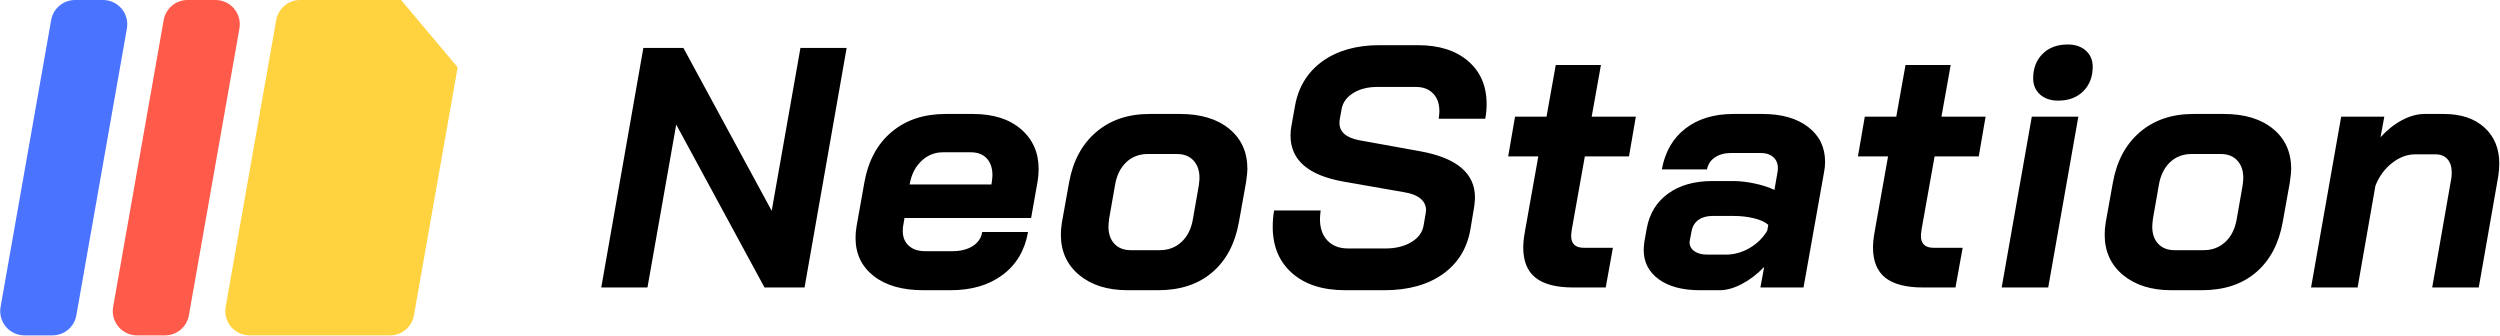
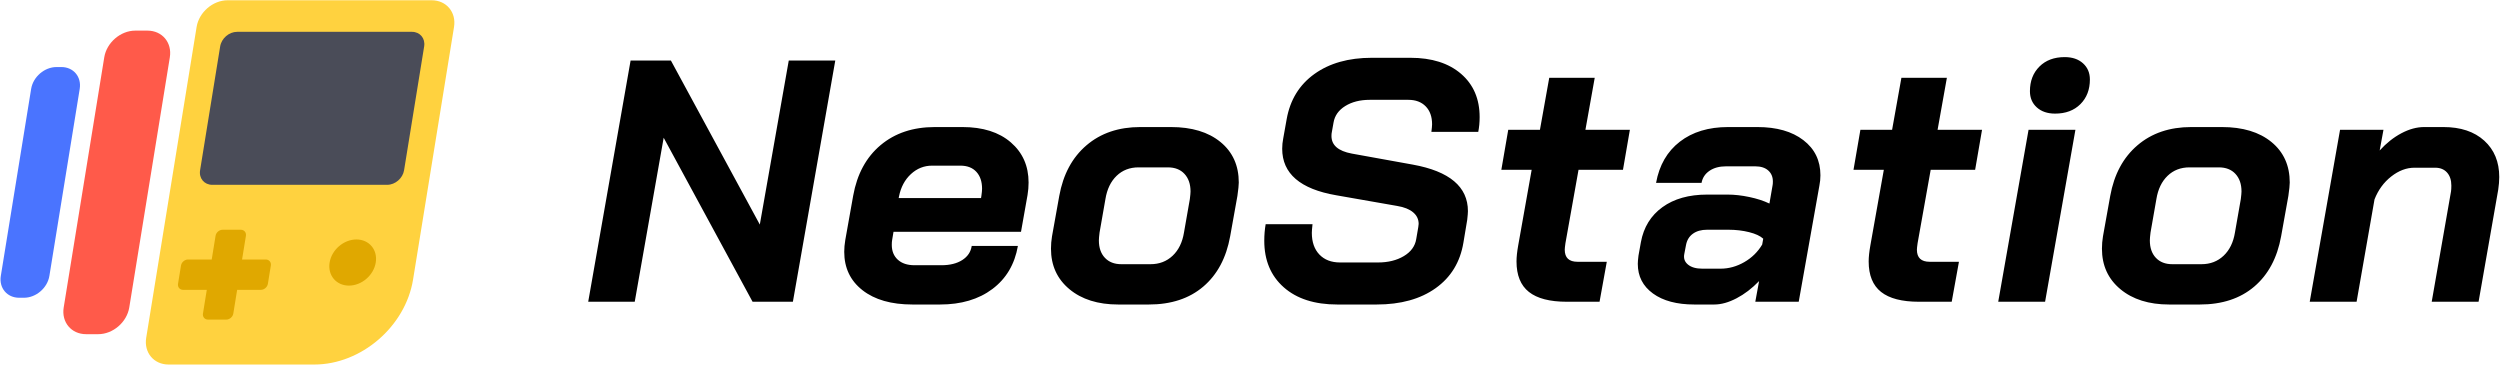
- <svg xmlns="http://www.w3.org/2000/svg" viewBox="147.5 207.0 730.5 98.0">
-   <g id="icon">
-     <path fill="#4A74FF" d="M154.66 305A7.09 7.09 0 0 1 147.67 296.68L162.45 212.86A7.09 7.09 0 0 1 169.43 207L177.6 207A7.09 7.09 0 0 1 184.58 215.32L169.81 299.14A7.09 7.09 0 0 1 162.82 305Z" />
-     <path fill="#FF5A4A" d="M187.54 305A7.09 7.09 0 0 1 180.56 296.68L195.33 212.86A7.09 7.09 0 0 1 202.32 207L210.48 207A7.09 7.09 0 0 1 217.46 215.32L202.69 299.14A7.09 7.09 0 0 1 195.7 305Z" />
-     <path fill="#FFD23F" d="M220.42 305A7.09 7.09 0 0 1 213.44 296.68L228.21 212.86A7.09 7.09 0 0 1 235.2 207L264.71 207L281.22 226.68L268.45 299.14A7.09 7.09 0 0 1 261.47 305Z" />
+ <svg xmlns="http://www.w3.org/2000/svg" viewBox="134.0 200.8 761.8 111.3">
+   <g id="icon" transform="matrix(0.37 0 -0.06 0.37 147.87 200.88)">
+     <path fill="#4A74FF" d="M18 55H22A18 18 0 0 1 40 73V227A18 18 0 0 1 22 245H18A18 18 0 0 1 0 227V73A18 18 0 0 1 18 55Z" />
+     <path fill="#FF5A4A" d="M78 25H88A22 22 0 0 1 110 47V253A22 22 0 0 1 88 275H78A22 22 0 0 1 56 253V47A22 22 0 0 1 78 25Z" />
+     <path fill="#FFD23F" d="M150 0H318A22 22 0 0 1 340 22V230A70 70 0 0 1 270 300H150A22 22 0 0 1 128 278V22A22 22 0 0 1 150 0Z" />
+     <path fill="#4A4C58" d="M162 26H306A12 12 0 0 1 318 38V140A12 12 0 0 1 306 152H162A12 12 0 0 1 150 140V38A12 12 0 0 1 162 26Z" />
+     <path fill="#E0A800" d="M171.5 194A5 5 0 0 1 176.5 189H191.5A5 5 0 0 1 196.5 194V213.5H216A5 5 0 0 1 221 218.5V233.5A5 5 0 0 1 216 238.5H196.5V258A5 5 0 0 1 191.5 263H176.5A5 5 0 0 1 171.5 258V238.5H152A5 5 0 0 1 147 233.5V218.5A5 5 0 0 1 152 213.5H171.5Z" />
+     <path fill="#E0A800" d="M269 216A19 19 0 1 0 307 216A19 19 0 1 0 269 216Z" />
  </g>
-   <g id="wordmark" fill="currentColor">
-     <path d="M323.19 291L335.49 221L347.19 221L372.99 268.6L381.39 221L394.89 221L382.59 291L370.89 291L345.09 243.4L336.69 291L323.19 291M417.29 291.8Q408.09 291.8 402.79 287.65Q397.49 283.5 397.49 276.5L397.49 276.5Q397.49 274.9 397.79 273.1L397.79 273.1L400.09 260.2Q401.79 250.8 408.04 245.55Q414.29 240.3 423.79 240.3L423.79 240.3L431.79 240.3Q440.69 240.3 445.84 244.75Q450.99 249.2 450.99 256.4L450.99 256.4Q450.99 258.2 450.69 260L450.69 260L448.79 270.7L411.79 270.7L411.39 273.1Q411.29 273.6 411.29 274.5L411.29 274.5Q411.29 277.2 413.04 278.8Q414.79 280.4 417.89 280.4L417.89 280.4L425.69 280.4Q429.39 280.4 431.74 278.9Q434.09 277.4 434.49 274.8L434.49 274.8L447.89 274.8Q446.49 282.8 440.49 287.3Q434.49 291.8 425.29 291.8L425.29 291.8L417.29 291.8M413.29 260.9L437.19 260.9L437.29 260.3Q437.49 258.9 437.49 258.2L437.49 258.2Q437.49 255.1 435.84 253.3Q434.19 251.5 431.19 251.5L431.19 251.5L422.99 251.5Q419.49 251.5 416.84 253.95Q414.19 256.4 413.39 260.4L413.39 260.4L413.29 260.9M476.99 291.8Q468.19 291.8 462.84 287.35Q457.49 282.9 457.49 275.6L457.49 275.6Q457.49 273.8 457.79 272L457.79 272L459.89 260.3Q461.59 250.9 467.79 245.6Q473.99 240.3 483.39 240.3L483.39 240.3L492.29 240.3Q501.39 240.3 506.69 244.65Q511.99 249 511.99 256.4L511.99 256.4Q511.99 257.5 511.59 260.3L511.59 260.3L509.49 272Q507.79 281.4 501.69 286.6Q495.59 291.8 485.89 291.8L485.89 291.8L476.99 291.8M477.89 280.1L486.39 280.1Q490.19 280.1 492.79 277.65Q495.39 275.2 496.09 270.9L496.09 270.9L497.79 261.2Q497.99 259.6 497.99 259L497.99 259Q497.99 255.8 496.24 253.9Q494.49 252 491.39 252L491.39 252L482.89 252Q479.09 252 476.54 254.45Q473.99 256.9 473.29 261.2L473.29 261.2L471.59 270.9Q471.39 272.5 471.39 273.2L471.39 273.2Q471.39 276.4 473.14 278.25Q474.89 280.1 477.89 280.1L477.89 280.1M540.59 291.8Q530.69 291.8 525.04 286.8Q519.39 281.8 519.39 273.3L519.39 273.3Q519.39 270.8 519.79 268.5L519.79 268.5L533.39 268.5Q533.19 270.3 533.19 271L533.19 271Q533.19 275 535.39 277.3Q537.59 279.6 541.39 279.6L541.39 279.6L552.39 279.6Q556.79 279.6 559.89 277.75Q562.99 275.9 563.49 272.8L563.49 272.8L564.09 269.3L564.19 268.4Q564.19 266.4 562.59 265.05Q560.99 263.7 557.99 263.2L557.99 263.2L540.29 260.1Q524.59 257.4 524.59 246.6L524.59 246.6Q524.59 245.1 524.89 243.6L524.89 243.6L525.89 238Q527.39 229.6 533.94 224.9Q540.49 220.2 550.59 220.2L550.59 220.2L561.79 220.2Q571.09 220.2 576.49 224.85Q581.89 229.5 581.89 237.4L581.89 237.4Q581.89 239.7 581.49 241.7L581.49 241.7L567.89 241.7Q568.09 240.1 568.09 239.5L568.09 239.5Q568.09 236.2 566.24 234.3Q564.39 232.4 561.19 232.4L561.19 232.4L549.99 232.4Q545.79 232.4 542.89 234.2Q539.99 236 539.49 239L539.49 239L538.99 241.8Q538.89 242.2 538.89 242.9L538.89 242.9Q538.89 246.9 544.79 248L544.79 248L562.49 251.2Q578.49 254.1 578.49 264.7L578.49 264.7Q578.49 265.4 578.29 267.2L578.29 267.2L577.19 273.8Q575.79 282.3 569.14 287.05Q562.49 291.8 551.99 291.8L551.99 291.8L540.59 291.8M607.19 291Q599.79 291 596.19 288.15Q592.59 285.3 592.59 279.3L592.59 279.3Q592.59 277.4 593.09 274.6L593.09 274.6L596.99 252.7L588.19 252.7L590.19 241.1L599.39 241.1L602.09 226L615.29 226L612.59 241.1L625.49 241.1L623.49 252.7L610.59 252.7L606.79 274Q606.59 275.4 606.59 275.9L606.59 275.9Q606.59 279.4 610.29 279.4L610.29 279.4L618.79 279.4L616.69 291L607.19 291M644.19 291.8Q636.59 291.8 632.19 288.6Q627.79 285.4 627.79 280L627.79 280Q627.79 279.2 627.99 277.6L627.99 277.6L628.69 273.7Q629.89 267.2 634.94 263.55Q639.99 259.9 647.89 259.9L647.89 259.9L653.89 259.9Q656.79 259.9 660.14 260.6Q663.49 261.3 665.99 262.5L665.99 262.5L666.89 257.3Q666.99 256.9 666.99 256.1L666.99 256.1Q666.99 254.1 665.64 252.9Q664.29 251.7 661.89 251.7L661.89 251.7L653.39 251.7Q650.49 251.7 648.59 253Q646.69 254.3 646.29 256.5L646.29 256.5L633.09 256.5Q634.49 248.8 639.99 244.55Q645.49 240.3 653.99 240.3L653.99 240.3L662.49 240.3Q670.89 240.3 675.84 244.1Q680.79 247.9 680.79 254.3L680.79 254.3Q680.79 255.8 680.49 257.3L680.49 257.3L674.49 291L661.89 291L662.99 285Q659.89 288.2 656.44 290Q652.99 291.8 649.99 291.8L649.99 291.8L644.19 291.8M646.49 281.4L651.79 281.4Q655.39 281.4 658.69 279.5Q661.99 277.6 663.89 274.4L663.89 274.4L664.19 272.7Q662.89 271.5 660.09 270.8Q657.29 270.1 654.09 270.1L654.09 270.1L647.89 270.1Q645.39 270.1 643.79 271.25Q642.19 272.4 641.79 274.5L641.79 274.5L641.29 277.1Q640.89 279 642.34 280.2Q643.79 281.4 646.49 281.4L646.49 281.4M709.39 291Q701.99 291 698.39 288.15Q694.79 285.3 694.79 279.3L694.79 279.3Q694.79 277.4 695.29 274.6L695.29 274.6L699.19 252.7L690.39 252.7L692.39 241.1L701.59 241.1L704.29 226L717.49 226L714.79 241.1L727.69 241.1L725.69 252.7L712.79 252.7L708.99 274Q708.79 275.4 708.79 275.9L708.79 275.9Q708.79 279.4 712.49 279.4L712.49 279.4L720.99 279.4L718.89 291L709.39 291M748.89 236.4Q745.59 236.4 743.59 234.6Q741.59 232.8 741.59 229.9L741.59 229.9Q741.59 225.5 744.34 222.75Q747.09 220 751.69 220L751.69 220Q754.99 220 756.99 221.8Q758.99 223.6 758.99 226.5L758.99 226.5Q758.99 230.9 756.24 233.65Q753.49 236.4 748.89 236.4L748.89 236.4M732.39 291L741.19 241.1L754.79 241.1L745.99 291L732.39 291M781.99 291.8Q773.19 291.8 767.84 287.35Q762.49 282.9 762.49 275.6L762.49 275.6Q762.49 273.8 762.79 272L762.79 272L764.89 260.3Q766.59 250.9 772.79 245.6Q778.99 240.3 788.39 240.3L788.39 240.3L797.29 240.3Q806.39 240.3 811.69 244.65Q816.99 249 816.99 256.4L816.99 256.4Q816.99 257.5 816.59 260.3L816.59 260.3L814.49 272Q812.79 281.4 806.69 286.6Q800.59 291.8 790.89 291.8L790.89 291.8L781.99 291.8M782.89 280.1L791.39 280.1Q795.19 280.1 797.79 277.65Q800.39 275.2 801.09 270.9L801.09 270.9L802.79 261.2Q802.99 259.6 802.99 259L802.99 259Q802.99 255.8 801.24 253.9Q799.49 252 796.39 252L796.39 252L787.89 252Q784.09 252 781.54 254.45Q778.99 256.9 778.29 261.2L778.29 261.2L776.59 270.9Q776.39 272.5 776.39 273.2L776.39 273.2Q776.39 276.4 778.14 278.25Q779.89 280.1 782.89 280.1L782.89 280.1M822.79 291L831.59 241.1L844.19 241.1L843.09 247.1Q845.99 243.9 849.39 242.1Q852.79 240.3 855.99 240.3L855.99 240.3L861.59 240.3Q869.09 240.3 873.44 244.25Q877.79 248.2 877.79 254.8L877.79 254.8Q877.79 256.5 877.49 258.5L877.49 258.5L871.79 291L858.19 291L863.79 259Q863.89 258.4 863.89 257.3L863.89 257.3Q863.89 254.9 862.64 253.5Q861.39 252.1 859.19 252.1L859.19 252.1L853.19 252.1Q849.69 252.1 846.44 254.65Q843.19 257.2 841.59 261.3L841.59 261.3L836.39 291L822.79 291" />
+   <g id="wordmark" transform="translate(311.35 292.75) scale(1.05)">
+     <path fill="currentColor" d="M1.8 0L14.1 -70L25.8 -70L51.6 -22.4L60 -70L73.5 -70L61.2 0L49.5 0L23.7 -47.6L15.3 0L1.8 0M95.9 0.8Q86.7 0.8 81.4 -3.35Q76.1 -7.5 76.1 -14.5L76.1 -14.5Q76.1 -16.1 76.4 -17.9L76.4 -17.9L78.7 -30.8Q80.4 -40.2 86.65 -45.45Q92.9 -50.7 102.4 -50.7L102.4 -50.7L110.4 -50.7Q119.3 -50.7 124.45 -46.25Q129.6 -41.8 129.6 -34.6L129.6 -34.6Q129.6 -32.8 129.3 -31L129.3 -31L127.4 -20.3L90.4 -20.3L90 -17.9Q89.9 -17.4 89.9 -16.5L89.9 -16.5Q89.9 -13.8 91.65 -12.2Q93.4 -10.6 96.5 -10.6L96.5 -10.6L104.3 -10.6Q108 -10.6 110.35 -12.1Q112.7 -13.6 113.1 -16.2L113.1 -16.2L126.5 -16.2Q125.1 -8.2 119.1 -3.7Q113.1 0.8 103.9 0.8L103.9 0.8L95.9 0.8M91.9 -30.1L115.8 -30.1L115.9 -30.7Q116.1 -32.1 116.1 -32.8L116.1 -32.8Q116.1 -35.9 114.45 -37.7Q112.8 -39.5 109.8 -39.5L109.8 -39.5L101.6 -39.5Q98.1 -39.5 95.45 -37.05Q92.8 -34.6 92 -30.6L92 -30.6L91.9 -30.1M155.6 0.8Q146.8 0.8 141.45 -3.65Q136.1 -8.1 136.1 -15.4L136.1 -15.4Q136.1 -17.2 136.4 -19L136.4 -19L138.5 -30.7Q140.2 -40.1 146.4 -45.4Q152.6 -50.7 162 -50.7L162 -50.7L170.9 -50.7Q180 -50.7 185.3 -46.35Q190.6 -42 190.6 -34.6L190.6 -34.6Q190.6 -33.5 190.2 -30.7L190.2 -30.7L188.1 -19Q186.4 -9.6 180.3 -4.4Q174.2 0.8 164.5 0.8L164.5 0.8L155.6 0.8M156.5 -10.9L165 -10.9Q168.8 -10.9 171.4 -13.35Q174 -15.8 174.7 -20.1L174.7 -20.1L176.4 -29.8Q176.6 -31.4 176.6 -32L176.6 -32Q176.6 -35.2 174.85 -37.1Q173.1 -39 170 -39L170 -39L161.5 -39Q157.7 -39 155.15 -36.55Q152.6 -34.1 151.9 -29.8L151.9 -29.8L150.2 -20.1Q150 -18.5 150 -17.8L150 -17.8Q150 -14.6 151.75 -12.75Q153.5 -10.9 156.5 -10.9L156.5 -10.9M219.2 0.8Q209.3 0.8 203.65 -4.2Q198 -9.2 198 -17.7L198 -17.7Q198 -20.2 198.4 -22.5L198.4 -22.5L212 -22.5Q211.8 -20.7 211.8 -20L211.8 -20Q211.8 -16 214 -13.7Q216.2 -11.4 220 -11.4L220 -11.4L231 -11.4Q235.4 -11.4 238.5 -13.25Q241.6 -15.1 242.1 -18.2L242.1 -18.2L242.7 -21.7L242.8 -22.6Q242.8 -24.6 241.2 -25.95Q239.6 -27.3 236.6 -27.8L236.6 -27.8L218.9 -30.9Q203.2 -33.6 203.2 -44.4L203.2 -44.4Q203.2 -45.9 203.5 -47.4L203.5 -47.4L204.5 -53Q206 -61.4 212.55 -66.1Q219.1 -70.8 229.2 -70.8L229.2 -70.8L240.4 -70.8Q249.7 -70.8 255.1 -66.15Q260.5 -61.5 260.5 -53.6L260.5 -53.6Q260.5 -51.3 260.1 -49.3L260.1 -49.3L246.5 -49.3Q246.7 -50.9 246.7 -51.5L246.7 -51.5Q246.7 -54.8 244.85 -56.7Q243 -58.6 239.8 -58.6L239.8 -58.6L228.6 -58.6Q224.4 -58.6 221.5 -56.8Q218.6 -55 218.1 -52L218.1 -52L217.6 -49.2Q217.5 -48.8 217.5 -48.1L217.5 -48.1Q217.5 -44.1 223.4 -43L223.4 -43L241.1 -39.8Q257.1 -36.9 257.1 -26.3L257.1 -26.3Q257.1 -25.6 256.9 -23.8L256.9 -23.8L255.8 -17.2Q254.4 -8.7 247.75 -3.95Q241.1 0.8 230.6 0.8L230.6 0.8L219.2 0.8M285.8 0Q278.4 0 274.8 -2.85Q271.2 -5.7 271.2 -11.7L271.2 -11.7Q271.2 -13.6 271.7 -16.4L271.7 -16.4L275.6 -38.3L266.8 -38.3L268.8 -49.9L278 -49.9L280.7 -65L293.9 -65L291.2 -49.9L304.1 -49.9L302.1 -38.3L289.2 -38.3L285.4 -17Q285.2 -15.6 285.2 -15.1L285.2 -15.1Q285.2 -11.6 288.9 -11.6L288.9 -11.6L297.4 -11.6L295.3 0L285.8 0M322.8 0.8Q315.2 0.8 310.8 -2.4Q306.4 -5.6 306.4 -11L306.4 -11Q306.4 -11.8 306.6 -13.4L306.6 -13.4L307.3 -17.3Q308.5 -23.8 313.55 -27.45Q318.6 -31.1 326.5 -31.1L326.5 -31.1L332.5 -31.1Q335.4 -31.1 338.75 -30.4Q342.1 -29.7 344.6 -28.5L344.6 -28.5L345.5 -33.7Q345.6 -34.1 345.6 -34.9L345.6 -34.9Q345.6 -36.9 344.25 -38.1Q342.9 -39.3 340.5 -39.3L340.5 -39.3L332 -39.3Q329.1 -39.3 327.2 -38Q325.3 -36.7 324.9 -34.5L324.9 -34.5L311.7 -34.5Q313.1 -42.2 318.6 -46.45Q324.1 -50.7 332.6 -50.7L332.6 -50.7L341.1 -50.7Q349.5 -50.7 354.45 -46.9Q359.4 -43.1 359.4 -36.7L359.4 -36.7Q359.4 -35.2 359.1 -33.7L359.1 -33.7L353.1 0L340.5 0L341.6 -6Q338.5 -2.8 335.05 -1Q331.6 0.8 328.6 0.8L328.6 0.8L322.8 0.8M325.1 -9.6L330.4 -9.6Q334 -9.6 337.3 -11.5Q340.6 -13.4 342.5 -16.6L342.5 -16.6L342.8 -18.3Q341.5 -19.5 338.7 -20.2Q335.9 -20.9 332.7 -20.9L332.7 -20.9L326.5 -20.9Q324 -20.9 322.4 -19.75Q320.8 -18.6 320.4 -16.5L320.4 -16.5L319.9 -13.9Q319.5 -12 320.95 -10.8Q322.4 -9.6 325.1 -9.6L325.1 -9.6M388 0Q380.6 0 377 -2.85Q373.4 -5.7 373.4 -11.7L373.4 -11.7Q373.4 -13.6 373.9 -16.4L373.9 -16.4L377.8 -38.3L369 -38.3L371 -49.9L380.2 -49.9L382.9 -65L396.1 -65L393.4 -49.9L406.3 -49.9L404.3 -38.3L391.4 -38.3L387.6 -17Q387.4 -15.6 387.4 -15.1L387.4 -15.1Q387.4 -11.6 391.1 -11.6L391.1 -11.6L399.6 -11.6L397.5 0L388 0M427.5 -54.6Q424.2 -54.6 422.2 -56.4Q420.2 -58.2 420.2 -61.1L420.2 -61.1Q420.2 -65.5 422.95 -68.25Q425.7 -71 430.3 -71L430.3 -71Q433.6 -71 435.6 -69.2Q437.6 -67.4 437.6 -64.5L437.6 -64.5Q437.6 -60.1 434.85 -57.35Q432.1 -54.6 427.5 -54.6L427.5 -54.6M411 0L419.8 -49.9L433.4 -49.9L424.6 0L411 0M460.6 0.8Q451.8 0.8 446.45 -3.65Q441.1 -8.1 441.1 -15.4L441.1 -15.4Q441.1 -17.2 441.4 -19L441.4 -19L443.5 -30.7Q445.2 -40.1 451.4 -45.4Q457.6 -50.7 467 -50.7L467 -50.7L475.9 -50.7Q485 -50.7 490.3 -46.35Q495.6 -42 495.6 -34.6L495.6 -34.6Q495.6 -33.5 495.2 -30.7L495.2 -30.7L493.1 -19Q491.4 -9.6 485.3 -4.4Q479.2 0.8 469.5 0.8L469.5 0.8L460.6 0.8M461.5 -10.9L470 -10.9Q473.8 -10.9 476.4 -13.35Q479 -15.8 479.7 -20.1L479.7 -20.1L481.4 -29.8Q481.6 -31.4 481.6 -32L481.6 -32Q481.6 -35.2 479.85 -37.1Q478.1 -39 475 -39L475 -39L466.5 -39Q462.7 -39 460.15 -36.55Q457.6 -34.1 456.9 -29.8L456.9 -29.8L455.2 -20.1Q455 -18.5 455 -17.8L455 -17.8Q455 -14.6 456.75 -12.75Q458.5 -10.9 461.5 -10.9L461.5 -10.9M501.4 0L510.2 -49.9L522.8 -49.9L521.7 -43.9Q524.6 -47.1 528 -48.9Q531.4 -50.7 534.6 -50.7L534.6 -50.7L540.2 -50.7Q547.7 -50.7 552.05 -46.75Q556.4 -42.8 556.4 -36.2L556.4 -36.2Q556.4 -34.5 556.1 -32.5L556.1 -32.5L550.4 0L536.8 0L542.4 -32Q542.5 -32.6 542.5 -33.7L542.5 -33.7Q542.5 -36.1 541.25 -37.5Q540 -38.9 537.8 -38.9L537.8 -38.9L531.8 -38.9Q528.3 -38.9 525.05 -36.35Q521.8 -33.8 520.2 -29.7L520.2 -29.7L515 0L501.4 0" />
  </g>
</svg>
